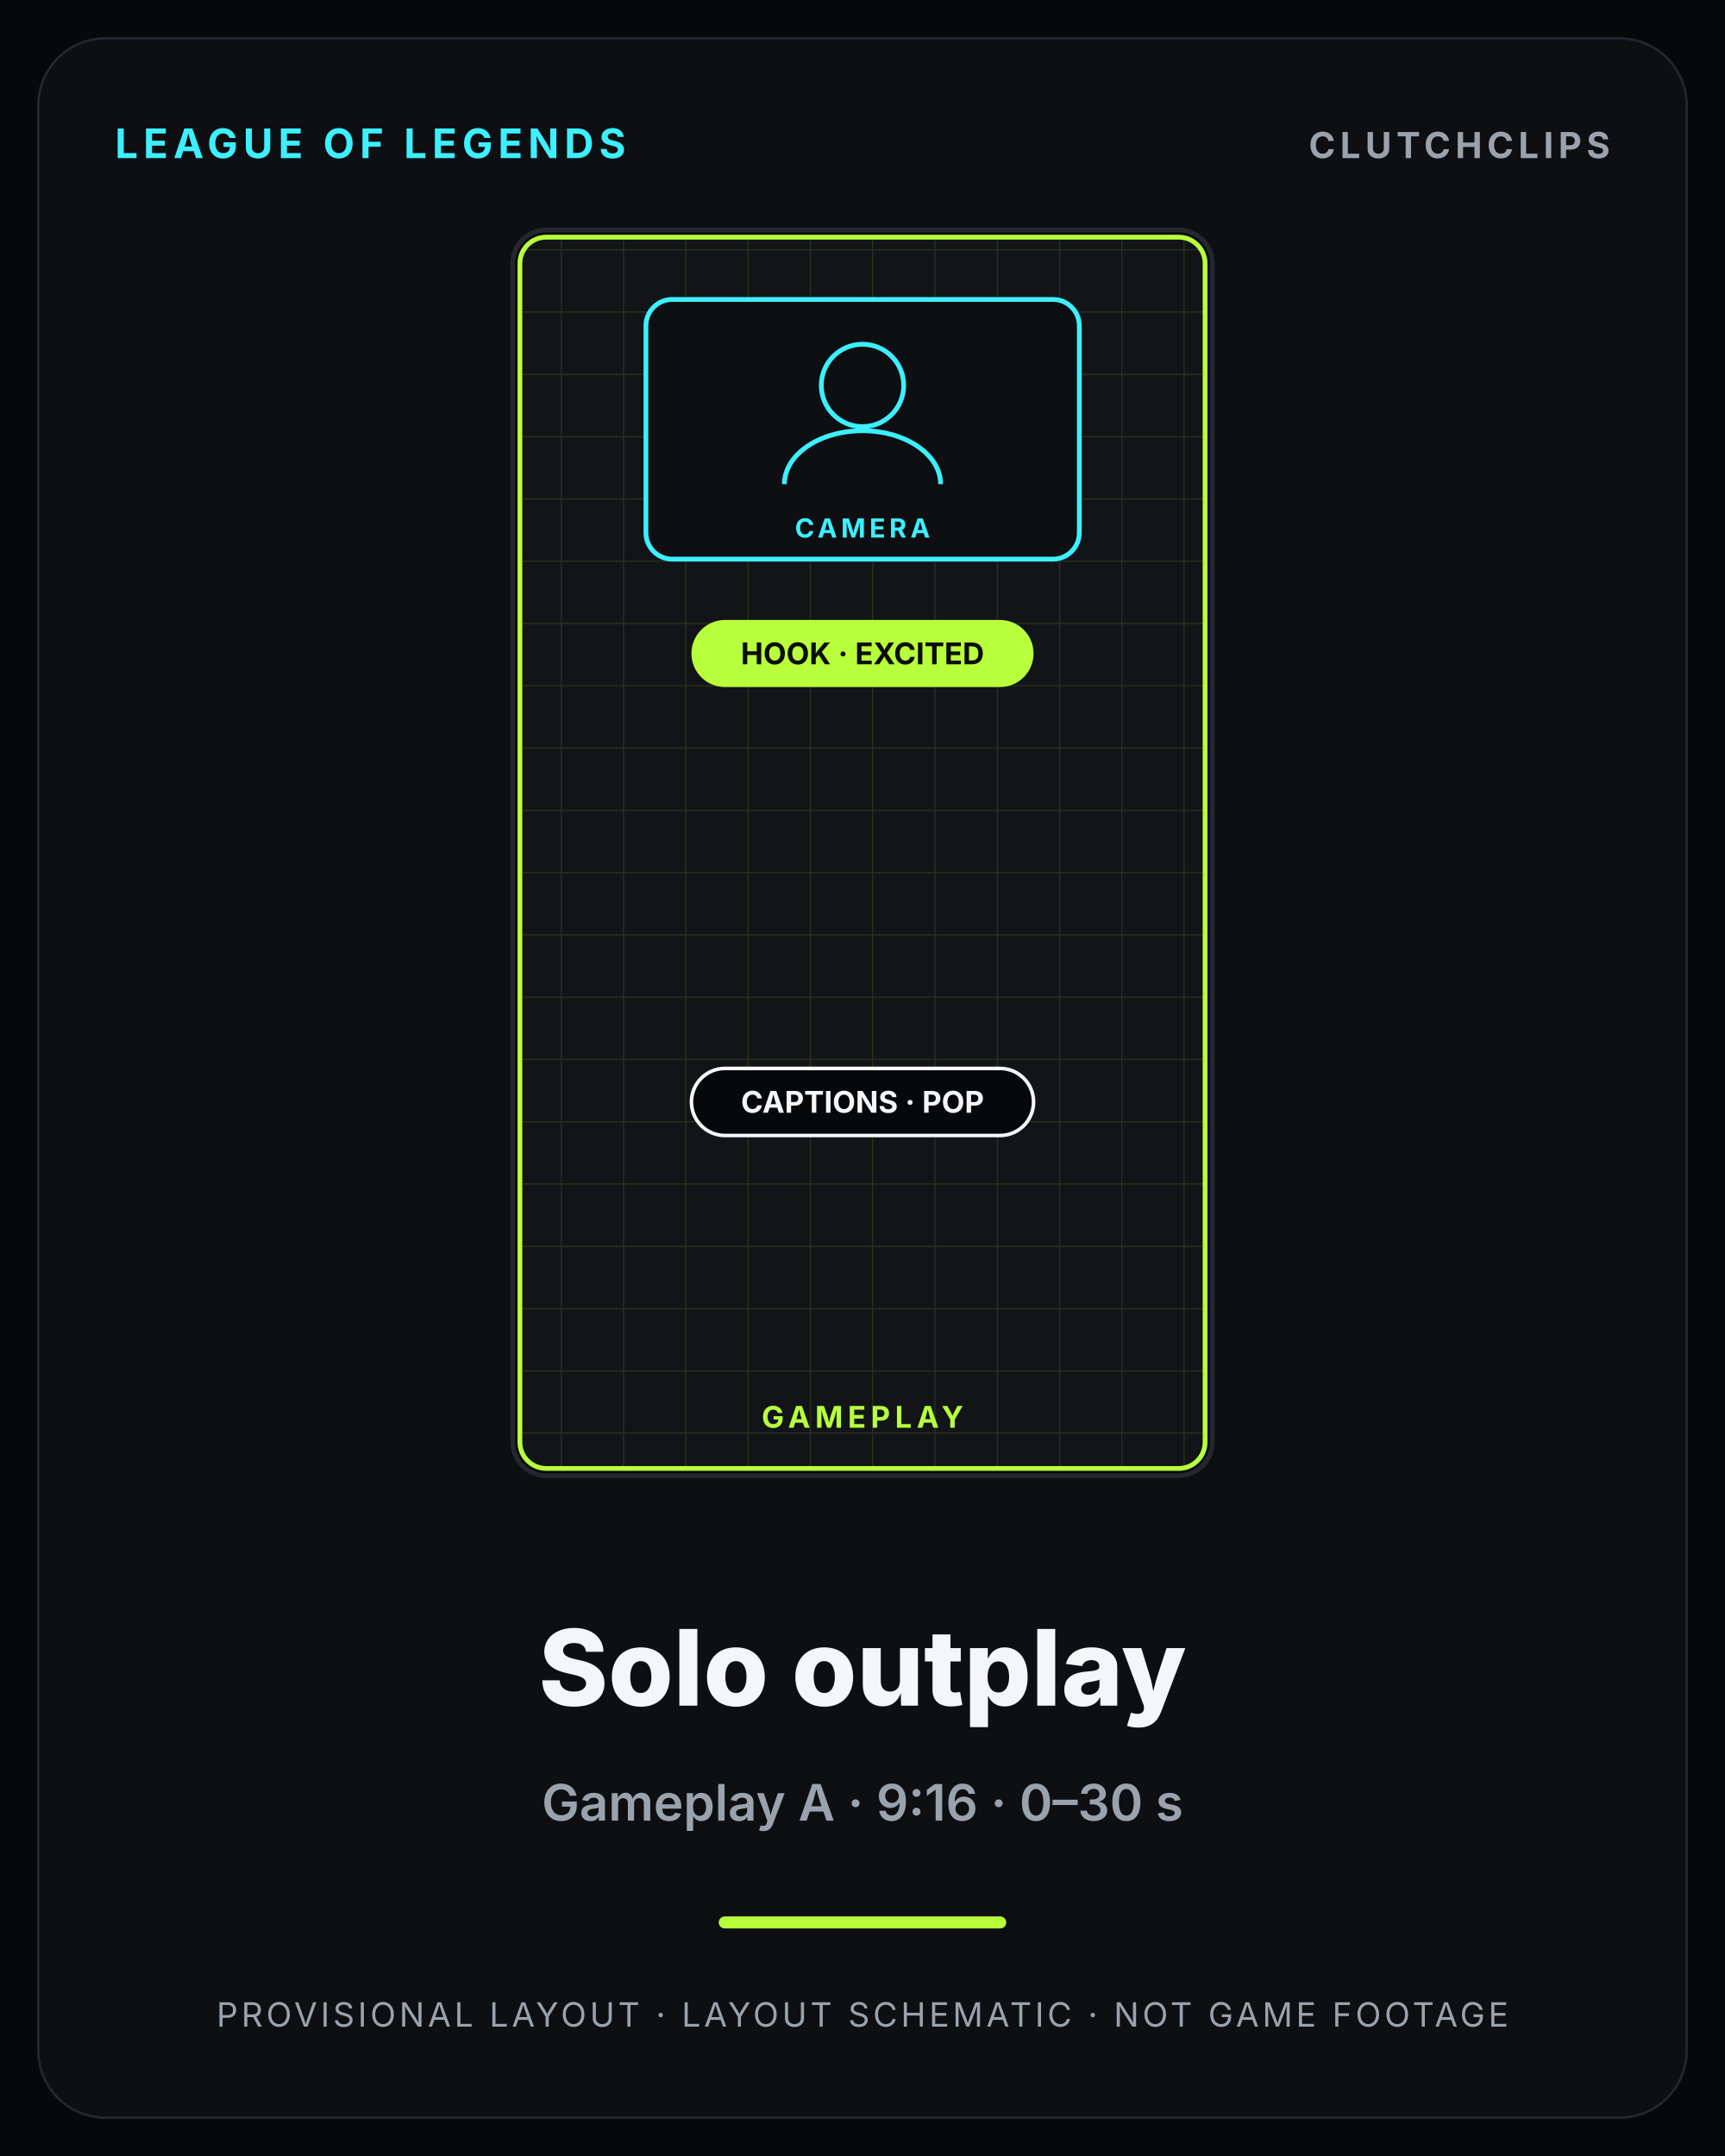
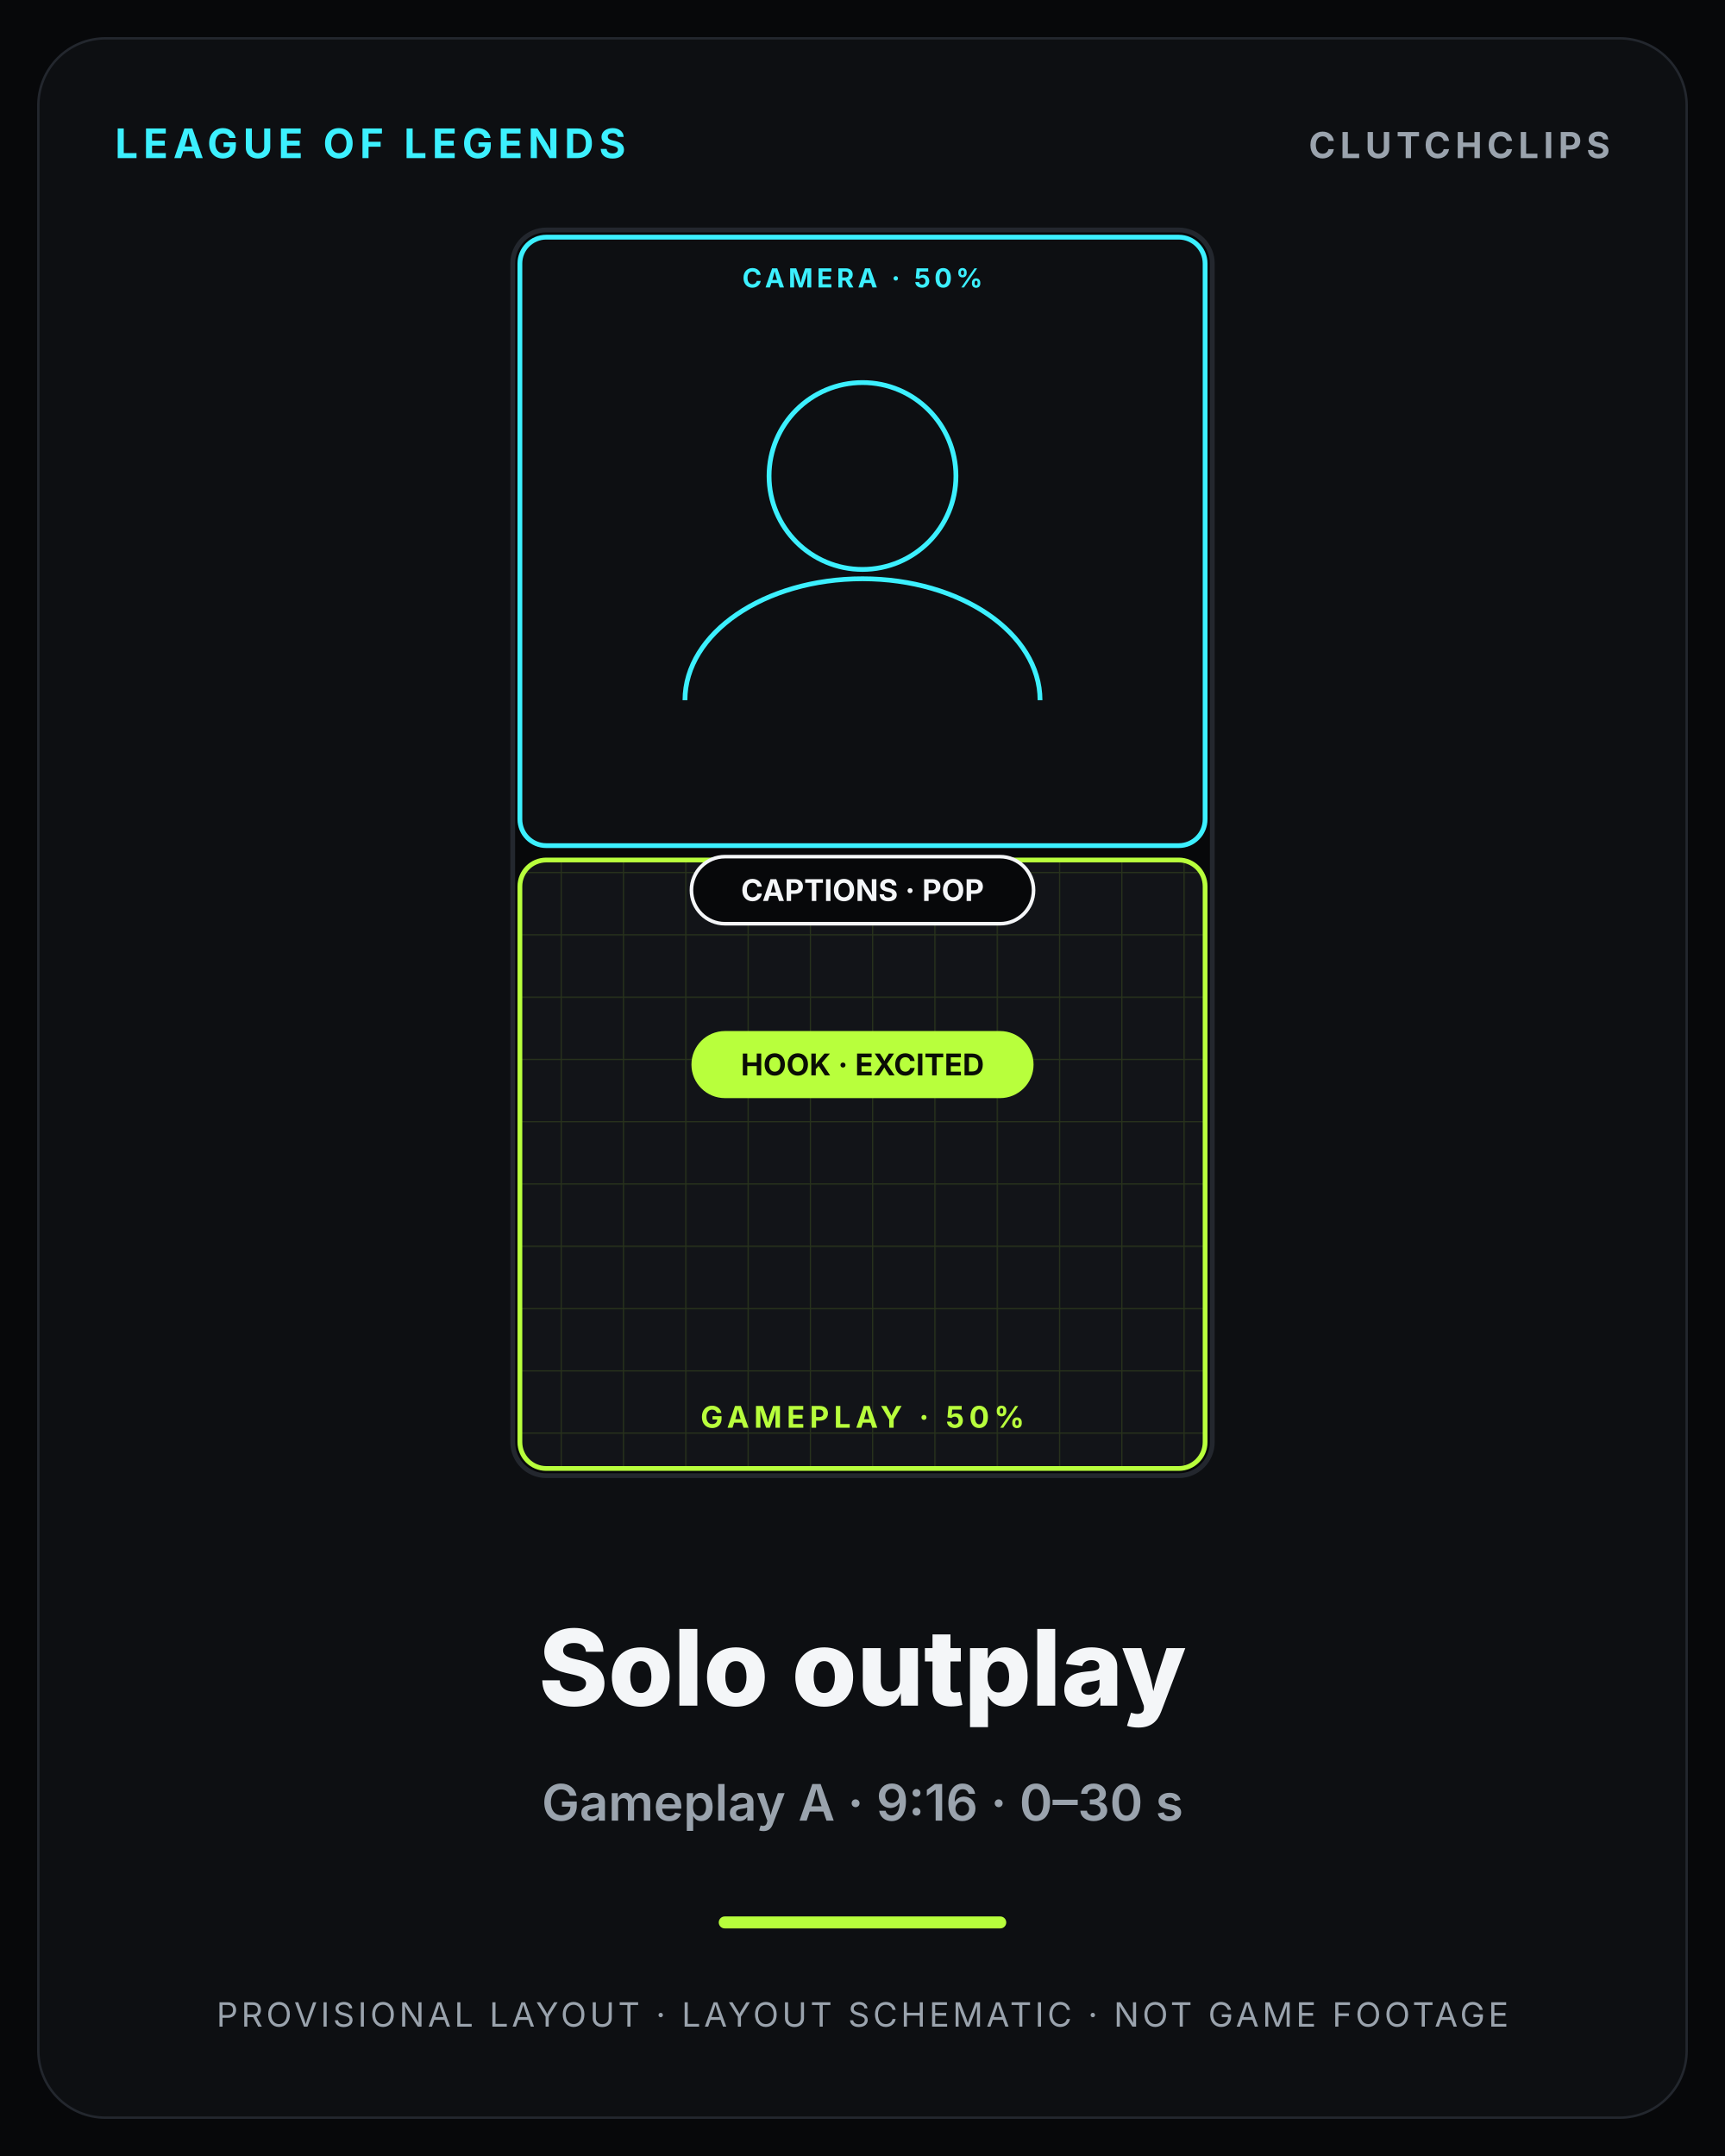
<svg xmlns="http://www.w3.org/2000/svg" viewBox="0 0 720 900" width="720" height="900" role="img" aria-label="Solo outplay: Gameplay A layout, 9:16" font-family="Inter, 'Helvetica Neue', Arial, sans-serif">
  <defs>
    <pattern id="grid" width="26" height="26" patternUnits="userSpaceOnUse">
      <path d="M26 0H0V26" fill="none" stroke="#b8ff3c" stroke-opacity="0.13" stroke-width="1" />
    </pattern>
  </defs>
  <rect width="720" height="900" fill="#07080a" />
  <rect x="16" y="16" width="688" height="868" rx="28" fill="#0d0f12" stroke="#23272e" />
  <text x="48" y="66" font-size="17" font-weight="700" letter-spacing="2.2" fill="#3cf0ff">LEAGUE OF LEGENDS</text>
  <text x="672" y="66" text-anchor="end" font-size="15" font-weight="700" letter-spacing="2" fill="#9aa3ad">CLUTCHCLIPS</text>
  <rect x="214" y="96" width="292" height="520" rx="14" fill="#07080a" stroke="#23272e" stroke-width="2" />
-   <rect x="217" y="99" width="286" height="514" rx="11" fill="#121418" />
-   <rect x="217" y="99" width="286" height="514" rx="11" fill="url(#grid)" stroke="#b8ff3c" stroke-width="2" />
-   <text x="360" y="596" text-anchor="middle" font-size="12.5" font-weight="700" letter-spacing="2" fill="#b8ff3c">GAMEPLAY</text>
-   <rect x="269.6" y="125" width="180.9" height="108.4" rx="11" fill="#0d0f12" stroke="#3cf0ff" stroke-width="2" />
-   <circle cx="360" cy="160.9" r="17.2" fill="none" stroke="#3cf0ff" stroke-width="2" />
-   <path d="M327.4 202.1a32.6 22.3 0 0 1 65.2 0" fill="none" stroke="#3cf0ff" stroke-width="2" />
-   <text x="360" y="224.4" text-anchor="middle" font-size="11" font-weight="700" letter-spacing="1.6" fill="#3cf0ff">CAMERA</text>
-   <rect x="288.6" y="258.8" width="142.8" height="28" rx="14" fill="#b8ff3c" />
-   <text x="360" y="277.3" text-anchor="middle" font-size="12.5" font-weight="700" textLength="114.8" lengthAdjust="spacingAndGlyphs" fill="#0a0d05">HOOK · EXCITED</text>
-   <rect x="288.6" y="446" width="142.8" height="28" rx="14" fill="#07080a" stroke="#f4f6f8" stroke-width="1.5" />
-   <text x="360" y="464.5" text-anchor="middle" font-size="12.5" font-weight="700" textLength="114.8" lengthAdjust="spacingAndGlyphs" fill="#f4f6f8">CAPTIONS · POP</text>
+   <rect x="217" y="359" width="286" height="254" rx="11" fill="#121418" />
+   <rect x="217" y="359" width="286" height="254" rx="11" fill="url(#grid)" stroke="#b8ff3c" stroke-width="2" />
+   <text x="360" y="596" text-anchor="middle" font-size="12.5" font-weight="700" letter-spacing="2" fill="#b8ff3c">GAMEPLAY · 50%</text>
+   <rect x="217" y="99" width="286" height="254" rx="11" fill="#0d0f12" stroke="#3cf0ff" stroke-width="2" />
+   <circle cx="360" cy="198.7" r="39" fill="none" stroke="#3cf0ff" stroke-width="2" />
+   <path d="M285.9 292.3a74.1 50.7 0 0 1 148.2 0" fill="none" stroke="#3cf0ff" stroke-width="2" />
+   <text x="360" y="120" text-anchor="middle" font-size="11" font-weight="700" letter-spacing="1.6" fill="#3cf0ff">CAMERA · 50%</text>
+   <rect x="288.6" y="430.4" width="142.8" height="28" rx="14" fill="#b8ff3c" />
+   <text x="360" y="448.9" text-anchor="middle" font-size="12.5" font-weight="700" textLength="114.8" lengthAdjust="spacingAndGlyphs" fill="#0a0d05">HOOK · EXCITED</text>
+   <rect x="288.6" y="357.6" width="142.8" height="28" rx="14" fill="#07080a" stroke="#f4f6f8" stroke-width="1.5" />
+   <text x="360" y="376.1" text-anchor="middle" font-size="12.5" font-weight="700" textLength="114.8" lengthAdjust="spacingAndGlyphs" fill="#f4f6f8">CAPTIONS · POP</text>
  <text x="360" y="712" text-anchor="middle" font-size="44" font-weight="800" fill="#f4f6f8">Solo outplay</text>
  <text x="360" y="760" text-anchor="middle" font-size="21" font-weight="600" fill="#9aa3ad">Gameplay A  ·  9:16  ·  0–30 s</text>
  <rect x="300" y="800" width="120" height="5" rx="2.5" fill="#b8ff3c" />
  <text x="360" y="846" text-anchor="middle" font-size="14" letter-spacing="1.4" fill="#9aa3ad">PROVISIONAL LAYOUT · LAYOUT SCHEMATIC · NOT GAME FOOTAGE</text>
</svg>
